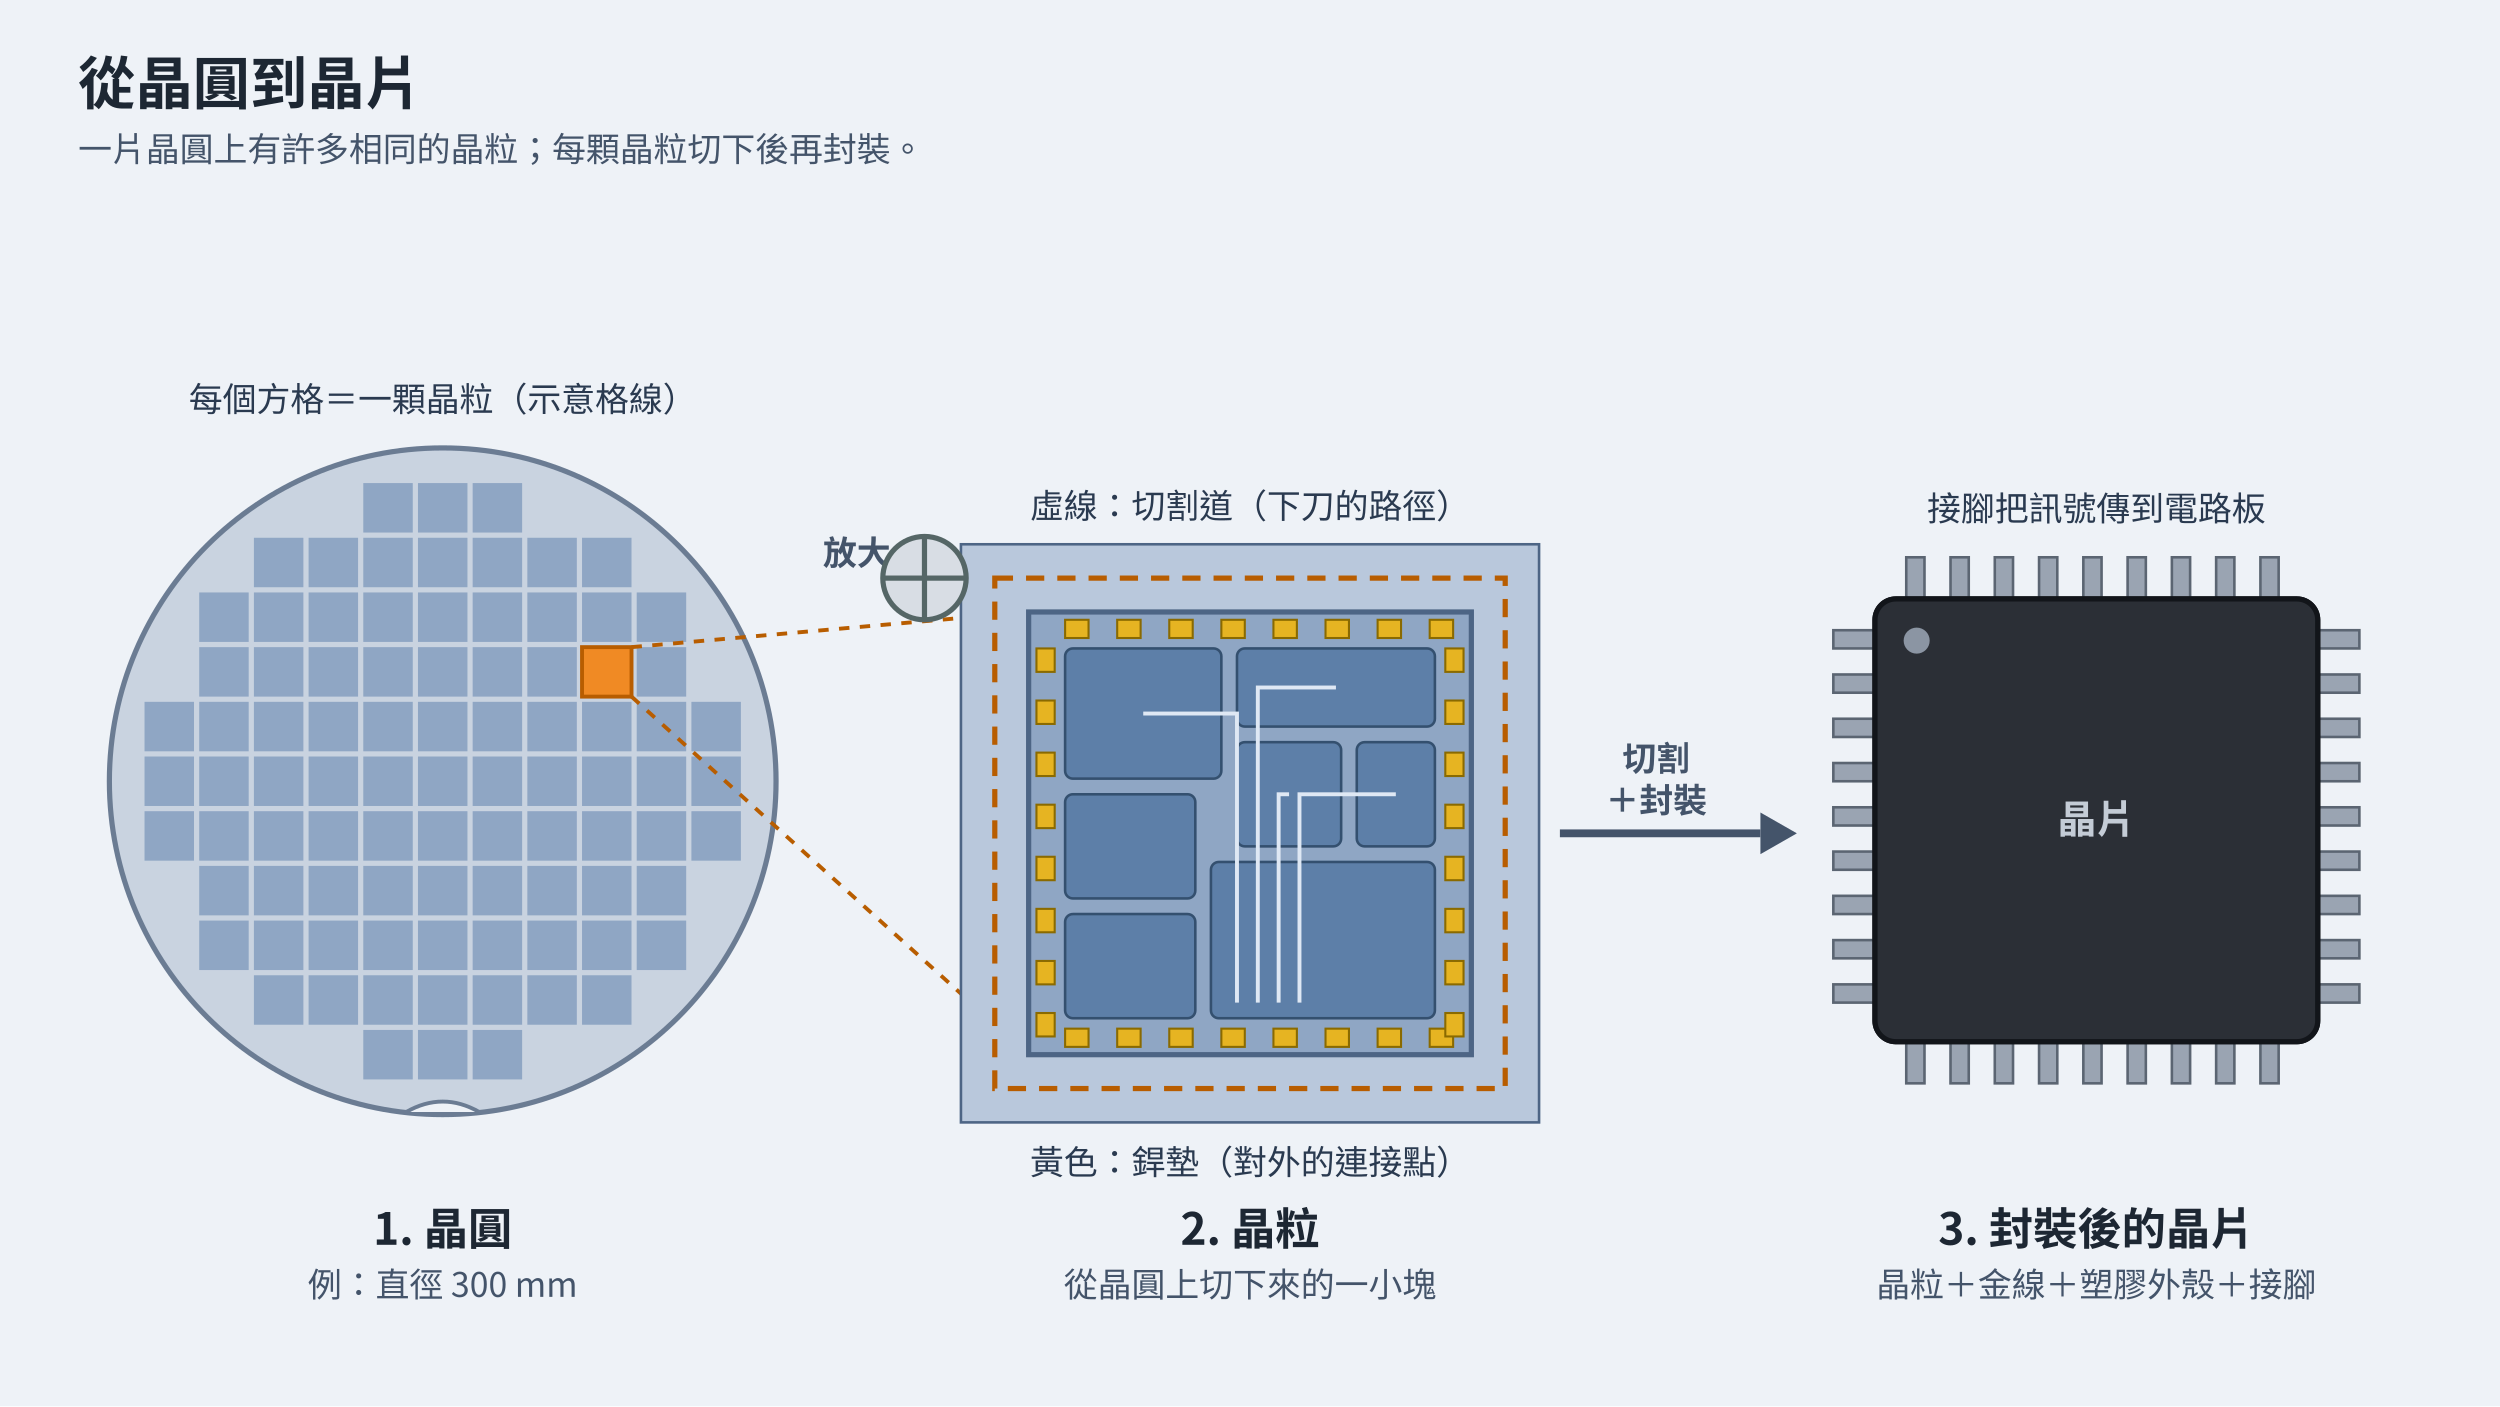
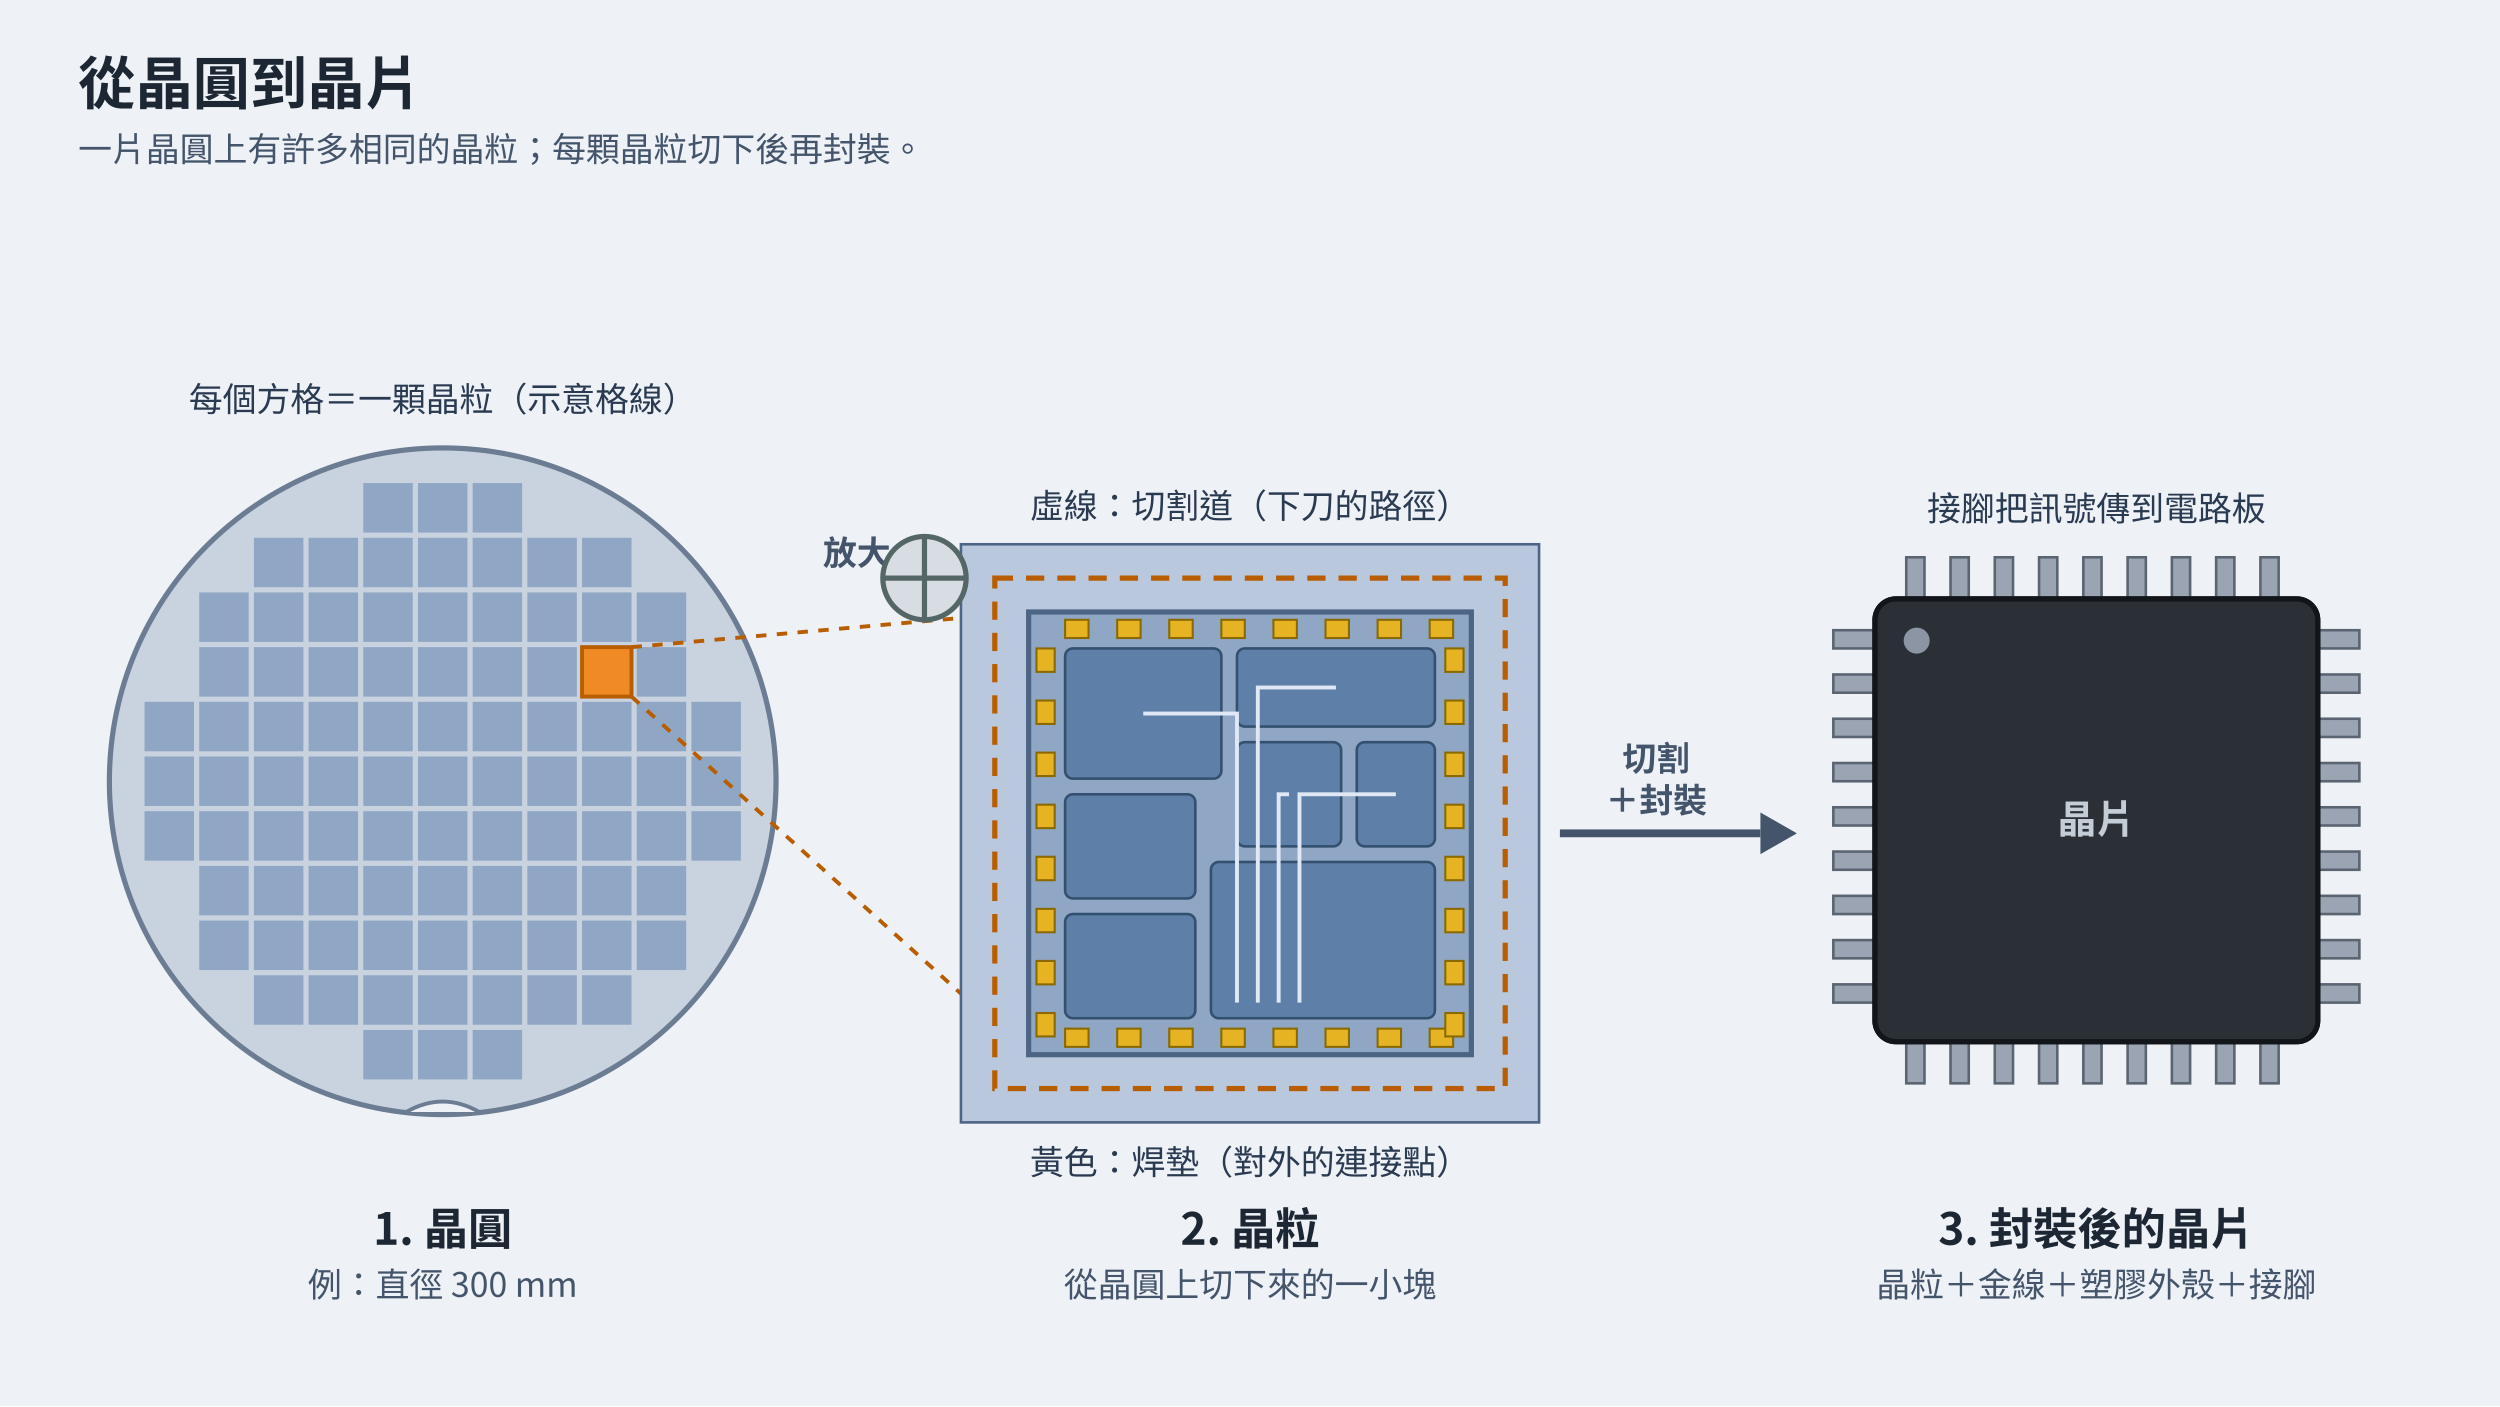
<svg xmlns="http://www.w3.org/2000/svg" xml:lang="zh-Hant-TW" viewBox="0 0 960 540" width="960" height="540" role="img" aria-labelledby="t d">
  <style>
text{font-family:"Noto Sans TC","PingFang TC","Microsoft JhengHei","Noto Sans CJK TC",system-ui,-apple-system,"Segoe UI",Roboto,sans-serif;fill:#1d2733}
.title{font-size:22px;font-weight:700}
.cap{font-size:17px;font-weight:700}
.sub{font-size:13px;fill:#44546a}
.lab{font-size:13px;fill:#2a3a50}
.arrow{font-size:13px;fill:#44546a;font-weight:600}
.waf{fill:#c9d3e0;stroke:#6b7c93;stroke-width:2}
.dies rect{fill:#8fa6c4}
.hl{fill:#f08a24;stroke:#b85d00;stroke-width:1.5}
.dieb{fill:#8fa6c4;stroke:#4d6585;stroke-width:2}
.scribe{fill:none;stroke:#b85d00;stroke-width:2;stroke-dasharray:7 5}
.nb{fill:#b9c8dc;stroke:#4d6585}
.blk{fill:#5d7fa8;stroke:#34506f;stroke-width:1}
.wire{fill:none;stroke:#dfe8f4;stroke-width:1.5}
.pad{fill:#e6b422;stroke:#8a6a00;stroke-width:.8}
.lead{fill:#9aa4b2;stroke:#5b6572;stroke-width:1}
.body{fill:#2b2f36;stroke:#12151a;stroke-width:2}
.bw{stroke:#e6b422;stroke-width:1.5}
.link{stroke:#b85d00;stroke-width:1.5;stroke-dasharray:4 4;fill:none}
.ar{fill:none;stroke:#44546a;stroke-width:3}
.arh{fill:#44546a}
.ring{fill:none;stroke:#f08a24;stroke-width:4;opacity:0}
.saw{fill:#d8dde4;stroke:#566;stroke-width:2}
.cover{animation:cov 12s infinite}
.sawg{animation:sw 12s infinite}
.r1{animation:r1 12s infinite}.r2{animation:r2 12s infinite}.r3{animation:r3 12s infinite}
.pulse{animation:pu 12s infinite}
@keyframes r1{0%,2%{opacity:0}5%,25%{opacity:1}30%,100%{opacity:0}}
@keyframes r2{0%,30%{opacity:0}35%,55%{opacity:1}60%,100%{opacity:0}}
@keyframes r3{0%,60%{opacity:0}65%,92%{opacity:1}97%,100%{opacity:0}}
@keyframes pu{0%,100%{opacity:1}15%{opacity:.35}30%{opacity:1}45%{opacity:.35}60%{opacity:1}}
@keyframes sw{0%,33%{opacity:0;transform:translateX(-30px)}36%{opacity:1;transform:translateX(-30px)}54%{opacity:1;transform:translateX(200px)}58%,100%{opacity:0;transform:translateX(200px)}}
@keyframes cov{0%,60%{opacity:1}64%,76%{opacity:0}82%,100%{opacity:1}}
@media (prefers-reduced-motion:reduce){.cover,.sawg,.r1,.r2,.r3,.pulse{animation:none}.sawg,.ring{opacity:0}}
</style>
  <rect width="960" height="540" fill="#eef2f7" />
  <text class="title" x="30" y="40">從晶圓到晶片</text>
  <text class="sub" x="30" y="62">一片晶圓上有許多相同的晶粒；每顆晶粒切下後再封裝。</text>
  <circle class="ring r1" cx="170" cy="300" r="138" />
  <circle class="waf" cx="170" cy="300" r="128" />
  <path d="M156 427 Q170 419 184 427" fill="#eef2f7" stroke="#6b7c93" stroke-width="1.5" />
  <g class="dies">
    <rect x="55.5" y="269.5" width="19" height="19" />
    <rect x="55.5" y="290.5" width="19" height="19" />
    <rect x="55.5" y="311.5" width="19" height="19" />
    <rect x="76.5" y="227.5" width="19" height="19" />
    <rect x="76.5" y="248.5" width="19" height="19" />
    <rect x="76.5" y="269.5" width="19" height="19" />
    <rect x="76.5" y="290.5" width="19" height="19" />
    <rect x="76.5" y="311.5" width="19" height="19" />
    <rect x="76.5" y="332.5" width="19" height="19" />
    <rect x="76.5" y="353.5" width="19" height="19" />
    <rect x="97.5" y="206.5" width="19" height="19" />
    <rect x="97.5" y="227.5" width="19" height="19" />
    <rect x="97.5" y="248.5" width="19" height="19" />
    <rect x="97.5" y="269.5" width="19" height="19" />
    <rect x="97.5" y="290.5" width="19" height="19" />
    <rect x="97.5" y="311.5" width="19" height="19" />
    <rect x="97.5" y="332.5" width="19" height="19" />
    <rect x="97.5" y="353.5" width="19" height="19" />
    <rect x="97.5" y="374.5" width="19" height="19" />
    <rect x="118.5" y="206.5" width="19" height="19" />
    <rect x="118.5" y="227.5" width="19" height="19" />
    <rect x="118.5" y="248.5" width="19" height="19" />
    <rect x="118.5" y="269.5" width="19" height="19" />
    <rect x="118.5" y="290.5" width="19" height="19" />
    <rect x="118.5" y="311.5" width="19" height="19" />
    <rect x="118.5" y="332.5" width="19" height="19" />
    <rect x="118.5" y="353.5" width="19" height="19" />
    <rect x="118.5" y="374.5" width="19" height="19" />
    <rect x="139.5" y="185.5" width="19" height="19" />
    <rect x="139.5" y="206.5" width="19" height="19" />
    <rect x="139.5" y="227.5" width="19" height="19" />
    <rect x="139.5" y="248.5" width="19" height="19" />
    <rect x="139.5" y="269.5" width="19" height="19" />
    <rect x="139.5" y="290.5" width="19" height="19" />
    <rect x="139.5" y="311.5" width="19" height="19" />
    <rect x="139.5" y="332.5" width="19" height="19" />
    <rect x="139.5" y="353.5" width="19" height="19" />
    <rect x="139.5" y="374.5" width="19" height="19" />
    <rect x="139.5" y="395.5" width="19" height="19" />
    <rect x="160.5" y="185.5" width="19" height="19" />
    <rect x="160.5" y="206.5" width="19" height="19" />
    <rect x="160.5" y="227.5" width="19" height="19" />
    <rect x="160.5" y="248.5" width="19" height="19" />
    <rect x="160.5" y="269.5" width="19" height="19" />
    <rect x="160.5" y="290.5" width="19" height="19" />
    <rect x="160.5" y="311.5" width="19" height="19" />
    <rect x="160.5" y="332.5" width="19" height="19" />
    <rect x="160.5" y="353.5" width="19" height="19" />
    <rect x="160.5" y="374.5" width="19" height="19" />
    <rect x="160.5" y="395.5" width="19" height="19" />
    <rect x="181.5" y="185.5" width="19" height="19" />
    <rect x="181.5" y="206.5" width="19" height="19" />
    <rect x="181.5" y="227.5" width="19" height="19" />
    <rect x="181.5" y="248.5" width="19" height="19" />
    <rect x="181.5" y="269.5" width="19" height="19" />
    <rect x="181.5" y="290.5" width="19" height="19" />
    <rect x="181.5" y="311.5" width="19" height="19" />
    <rect x="181.5" y="332.5" width="19" height="19" />
    <rect x="181.5" y="353.5" width="19" height="19" />
    <rect x="181.5" y="374.5" width="19" height="19" />
    <rect x="181.5" y="395.5" width="19" height="19" />
    <rect x="202.5" y="206.5" width="19" height="19" />
    <rect x="202.5" y="227.5" width="19" height="19" />
    <rect x="202.5" y="248.5" width="19" height="19" />
    <rect x="202.5" y="269.5" width="19" height="19" />
    <rect x="202.5" y="290.5" width="19" height="19" />
    <rect x="202.5" y="311.5" width="19" height="19" />
    <rect x="202.5" y="332.5" width="19" height="19" />
    <rect x="202.5" y="353.5" width="19" height="19" />
    <rect x="202.5" y="374.5" width="19" height="19" />
    <rect x="223.5" y="206.5" width="19" height="19" />
    <rect x="223.5" y="227.5" width="19" height="19" />
    <rect x="223.5" y="269.5" width="19" height="19" />
    <rect x="223.5" y="290.5" width="19" height="19" />
    <rect x="223.5" y="311.5" width="19" height="19" />
    <rect x="223.5" y="332.5" width="19" height="19" />
    <rect x="223.5" y="353.5" width="19" height="19" />
    <rect x="223.5" y="374.5" width="19" height="19" />
    <rect x="244.5" y="227.5" width="19" height="19" />
    <rect x="244.5" y="248.5" width="19" height="19" />
    <rect x="244.5" y="269.5" width="19" height="19" />
    <rect x="244.5" y="290.5" width="19" height="19" />
    <rect x="244.5" y="311.5" width="19" height="19" />
    <rect x="244.5" y="332.5" width="19" height="19" />
    <rect x="244.5" y="353.5" width="19" height="19" />
    <rect x="265.5" y="269.5" width="19" height="19" />
    <rect x="265.5" y="290.5" width="19" height="19" />
    <rect x="265.5" y="311.5" width="19" height="19" />
  </g>
  <rect class="hl pulse" x="223.5" y="248.5" width="19" height="19" />
  <text class="cap" x="170" y="478" text-anchor="middle">1. 晶圓</text>
  <text class="sub" x="170" y="498" text-anchor="middle">例：直徑 300 mm</text>
  <text class="lab" x="170" y="158" text-anchor="middle">每個方格＝一顆晶粒（示意格線）</text>
  <path class="link" d="M242.5 248.5 L395 235" />
  <path class="link" d="M242.5 267.5 L395 405" />
  <text class="arrow" x="329" y="217" text-anchor="middle">放大</text>
  <rect class="ring r2" x="363" y="203" width="234" height="234" rx="10" />
  <rect class="nb" x="369" y="209" width="222" height="222" />
  <rect class="dieb" x="395" y="235" width="170" height="170" />
  <rect class="blk" x="409" y="249" width="60" height="50" rx="3" />
  <rect class="blk" x="475" y="249" width="76" height="30" rx="3" />
  <rect class="blk" x="475" y="285" width="40" height="40" rx="3" />
  <rect class="blk" x="521" y="285" width="30" height="40" rx="3" />
  <rect class="blk" x="409" y="305" width="50" height="40" rx="3" />
  <rect class="blk" x="465" y="331" width="86" height="60" rx="3" />
  <rect class="blk" x="409" y="351" width="50" height="40" rx="3" />
  <path class="wire" d="M439.0 274.0 H475 V385" />
  <path class="wire" d="M513.0 264.0 H483 V385" />
  <path class="wire" d="M495.0 305.0 H491 V385" />
  <path class="wire" d="M536.0 305.0 H499 V385" />
  <rect class="pad" x="409" y="238" width="9" height="7" />
  <rect class="pad" x="409" y="395" width="9" height="7" />
  <rect class="pad" x="398" y="249" width="7" height="9" />
  <rect class="pad" x="555" y="249" width="7" height="9" />
  <rect class="pad" x="429" y="238" width="9" height="7" />
  <rect class="pad" x="429" y="395" width="9" height="7" />
  <rect class="pad" x="398" y="269" width="7" height="9" />
  <rect class="pad" x="555" y="269" width="7" height="9" />
  <rect class="pad" x="449" y="238" width="9" height="7" />
  <rect class="pad" x="449" y="395" width="9" height="7" />
  <rect class="pad" x="398" y="289" width="7" height="9" />
  <rect class="pad" x="555" y="289" width="7" height="9" />
  <rect class="pad" x="469" y="238" width="9" height="7" />
  <rect class="pad" x="469" y="395" width="9" height="7" />
  <rect class="pad" x="398" y="309" width="7" height="9" />
  <rect class="pad" x="555" y="309" width="7" height="9" />
  <rect class="pad" x="489" y="238" width="9" height="7" />
  <rect class="pad" x="489" y="395" width="9" height="7" />
  <rect class="pad" x="398" y="329" width="7" height="9" />
  <rect class="pad" x="555" y="329" width="7" height="9" />
  <rect class="pad" x="509" y="238" width="9" height="7" />
  <rect class="pad" x="509" y="395" width="9" height="7" />
  <rect class="pad" x="398" y="349" width="7" height="9" />
  <rect class="pad" x="555" y="349" width="7" height="9" />
  <rect class="pad" x="529" y="238" width="9" height="7" />
  <rect class="pad" x="529" y="395" width="9" height="7" />
  <rect class="pad" x="398" y="369" width="7" height="9" />
  <rect class="pad" x="555" y="369" width="7" height="9" />
  <rect class="pad" x="549" y="238" width="9" height="7" />
  <rect class="pad" x="549" y="395" width="9" height="7" />
  <rect class="pad" x="398" y="389" width="7" height="9" />
  <rect class="pad" x="555" y="389" width="7" height="9" />
  <rect class="scribe" x="382" y="222" width="196" height="196" />
  <g class="sawg">
    <g transform="translate(355,222)">
      <circle class="saw" cx="0" cy="0" r="16" />
      <line x1="-16" y1="0" x2="16" y2="0" stroke="#566" stroke-width="2" />
      <line x1="0" y1="-16" x2="0" y2="16" stroke="#566" stroke-width="2" />
    </g>
  </g>
  <text class="cap" x="480.0" y="478" text-anchor="middle">2. 晶粒</text>
  <text class="sub" x="480.0" y="498" text-anchor="middle">從晶圓上切下來的一小塊</text>
  <text class="lab" x="480.0" y="199" text-anchor="middle">虛線：切割道（下刀的路徑）</text>
-   <text class="lab" x="480.0" y="451" text-anchor="middle">黃色：銲墊（對外的連接點）</text>
+   <text class="lab" x="480.0" y="451" text-anchor="middle">黃色：焊墊（對外的連接點）</text>
  <path class="ar" d="M599 320.0 H676" />
  <path class="arh" d="M676 312.0 L690 320.0 L676 328.0Z" />
  <text class="arrow" x="636" y="296.0" text-anchor="middle">切割</text>
  <text class="arrow" x="636" y="312.0" text-anchor="middle">＋封裝</text>
  <circle class="ring r3" cx="805.0" cy="315.0" r="121.0" />
  <rect class="lead" x="732" y="214" width="7" height="16" />
  <rect class="lead" x="732" y="400" width="7" height="16" />
  <rect class="lead" x="704" y="242" width="16" height="7" />
  <rect class="lead" x="890" y="242" width="16" height="7" />
  <rect class="lead" x="749" y="214" width="7" height="16" />
  <rect class="lead" x="749" y="400" width="7" height="16" />
  <rect class="lead" x="704" y="259" width="16" height="7" />
  <rect class="lead" x="890" y="259" width="16" height="7" />
  <rect class="lead" x="766" y="214" width="7" height="16" />
  <rect class="lead" x="766" y="400" width="7" height="16" />
  <rect class="lead" x="704" y="276" width="16" height="7" />
  <rect class="lead" x="890" y="276" width="16" height="7" />
  <rect class="lead" x="783" y="214" width="7" height="16" />
  <rect class="lead" x="783" y="400" width="7" height="16" />
  <rect class="lead" x="704" y="293" width="16" height="7" />
  <rect class="lead" x="890" y="293" width="16" height="7" />
  <rect class="lead" x="800" y="214" width="7" height="16" />
  <rect class="lead" x="800" y="400" width="7" height="16" />
  <rect class="lead" x="704" y="310" width="16" height="7" />
  <rect class="lead" x="890" y="310" width="16" height="7" />
  <rect class="lead" x="817" y="214" width="7" height="16" />
  <rect class="lead" x="817" y="400" width="7" height="16" />
  <rect class="lead" x="704" y="327" width="16" height="7" />
  <rect class="lead" x="890" y="327" width="16" height="7" />
  <rect class="lead" x="834" y="214" width="7" height="16" />
  <rect class="lead" x="834" y="400" width="7" height="16" />
  <rect class="lead" x="704" y="344" width="16" height="7" />
  <rect class="lead" x="890" y="344" width="16" height="7" />
  <rect class="lead" x="851" y="214" width="7" height="16" />
  <rect class="lead" x="851" y="400" width="7" height="16" />
  <rect class="lead" x="704" y="361" width="16" height="7" />
  <rect class="lead" x="890" y="361" width="16" height="7" />
  <rect class="lead" x="868" y="214" width="7" height="16" />
  <rect class="lead" x="868" y="400" width="7" height="16" />
  <rect class="lead" x="704" y="378" width="16" height="7" />
  <rect class="lead" x="890" y="378" width="16" height="7" />
  <rect class="body" x="720" y="230" width="170" height="170" rx="8" fill="#2b2f36" />
  <rect class="dieb" x="769.0" y="279.0" width="72" height="72" />
  <rect class="blk" x="779.0" y="289.0" width="24" height="24" />
  <rect class="blk" x="807.0" y="289.0" width="24" height="52" />
  <rect class="blk" x="779.0" y="317.0" width="24" height="24" />
  <line class="bw" x1="775.0" y1="285.0" x2="734" y2="238" />
  <line class="bw" x1="790.0" y1="285.0" x2="751" y2="238" />
  <line class="bw" x1="805.0" y1="285.0" x2="768" y2="238" />
  <line class="bw" x1="820.0" y1="285.0" x2="785" y2="238" />
  <line class="bw" x1="835.0" y1="285.0" x2="802" y2="238" />
  <line class="bw" x1="775.0" y1="345.0" x2="734" y2="392" />
  <line class="bw" x1="790.0" y1="345.0" x2="751" y2="392" />
  <line class="bw" x1="805.0" y1="345.0" x2="768" y2="392" />
  <line class="bw" x1="820.0" y1="345.0" x2="785" y2="392" />
  <line class="bw" x1="835.0" y1="345.0" x2="802" y2="392" />
  <g class="cover">
    <rect class="body" x="720" y="230" width="170" height="170" rx="8" />
    <circle cx="736" cy="246" r="5" fill="#8b95a3" />
    <text x="805.0" y="320.0" text-anchor="middle" style="fill:#c4ccd6;font-size:15px;font-weight:700">晶片</text>
  </g>
  <text class="cap" x="805.0" y="478" text-anchor="middle">3. 封裝後的晶片</text>
  <text class="sub" x="805.0" y="498" text-anchor="middle">晶粒＋金線＋塑膠外殼＋接腳</text>
  <text class="lab" x="805.0" y="200" text-anchor="middle">接腳把訊號傳到電路板</text>
</svg>
